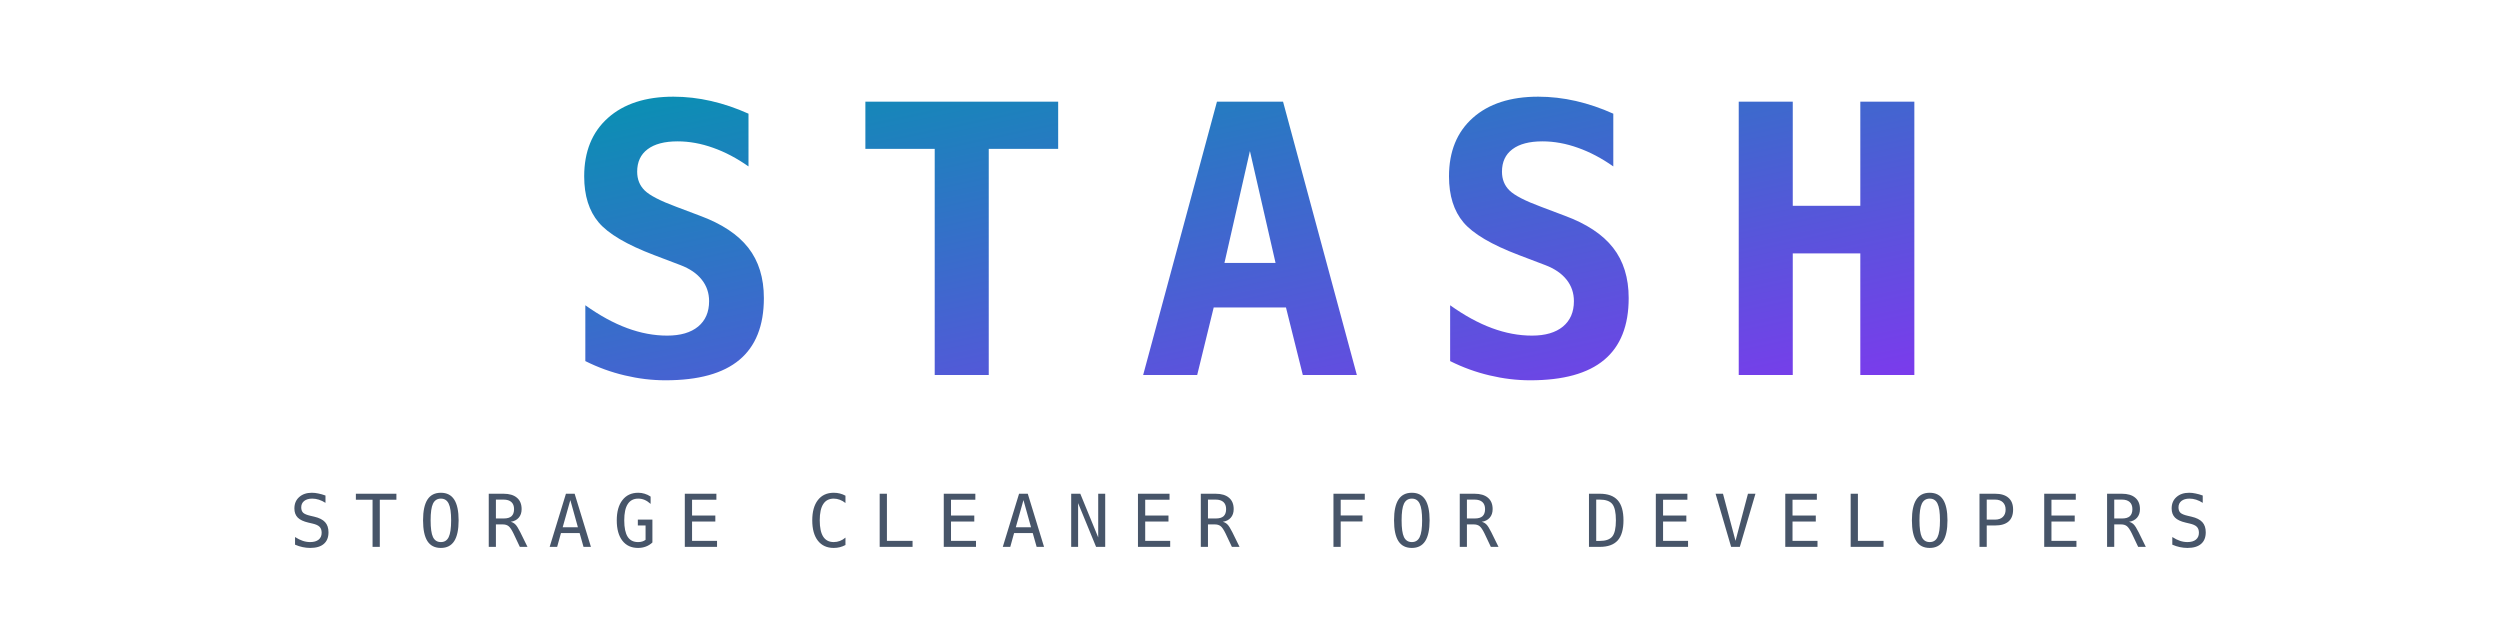
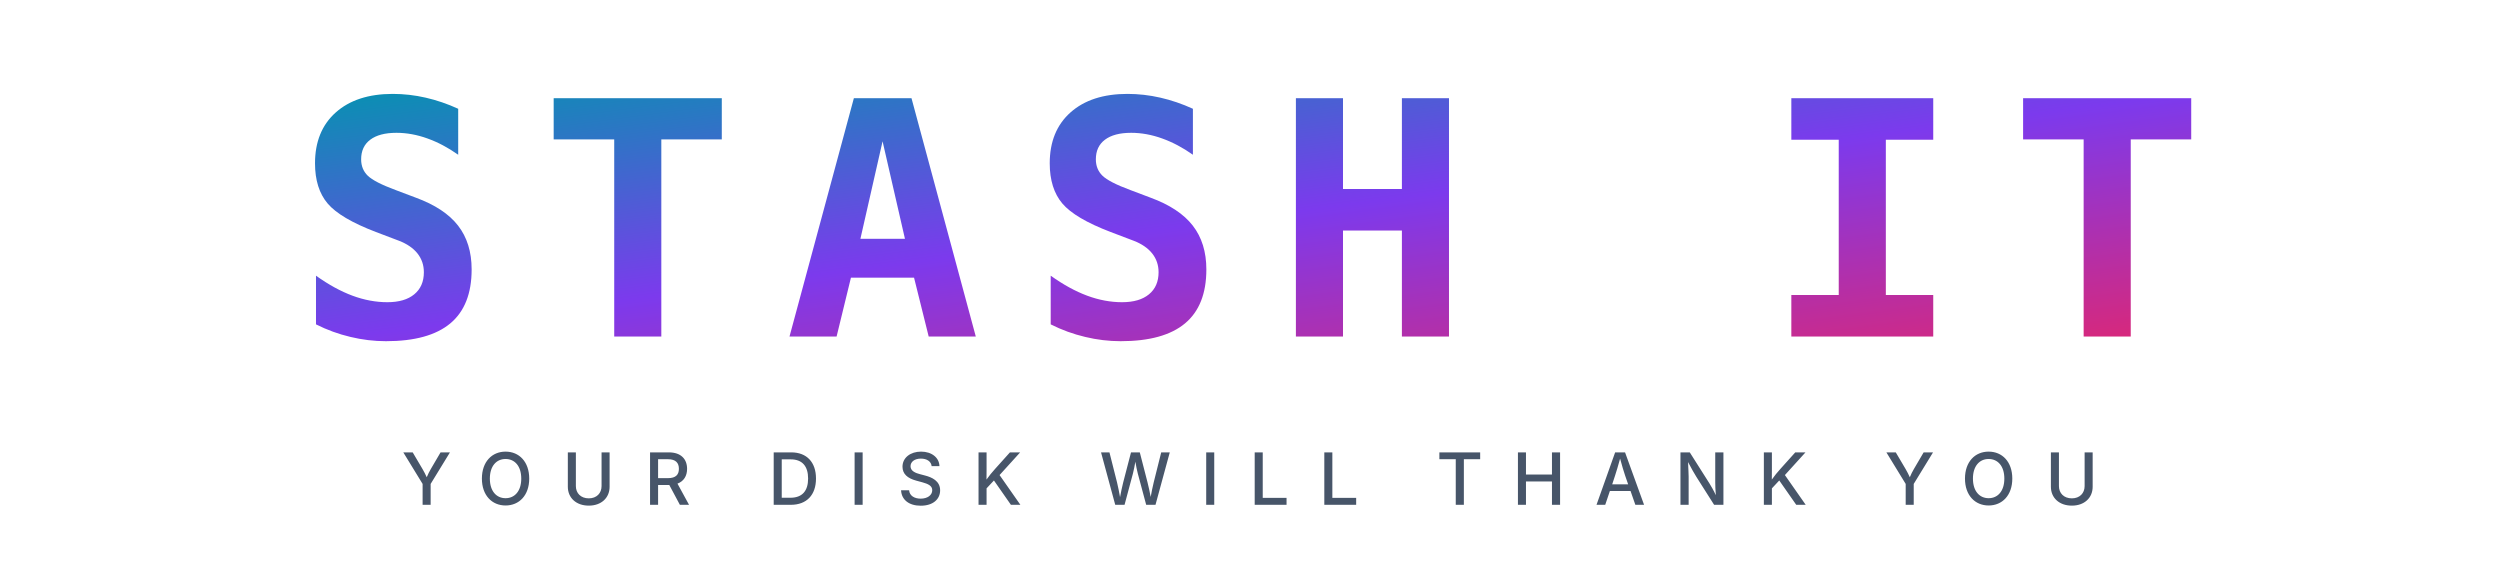
- <svg xmlns="http://www.w3.org/2000/svg" viewBox="0 0 480 120" fill="none">
+ <svg xmlns="http://www.w3.org/2000/svg" viewBox="0 0 520 120" fill="none">
  <defs>
    <linearGradient id="grad" x1="0%" y1="0%" x2="100%" y2="100%">
      <stop offset="0%" style="stop-color:#0891b2;stop-opacity:1" />
-       <stop offset="100%" style="stop-color:#7c3aed;stop-opacity:1" />
+       <stop offset="50%" style="stop-color:#7c3aed;stop-opacity:1" />
+       <stop offset="100%" style="stop-color:#db2777;stop-opacity:1" />
    </linearGradient>
  </defs>
-   <text x="240" y="72" text-anchor="middle" font-family="'SF Mono','Fira Code','JetBrains Mono','Cascadia Code',monospace" font-size="72" font-weight="800" letter-spacing="12" fill="url(#grad)">STASH</text>
-   <text x="240" y="105" text-anchor="middle" font-family="'SF Mono','Fira Code','JetBrains Mono','Cascadia Code',monospace" font-size="14" font-weight="400" letter-spacing="4" fill="#475569">STORAGE CLEANER FOR DEVELOPERS</text>
+   <text x="260" y="70" text-anchor="middle" font-family="'SF Mono','Fira Code','JetBrains Mono','Cascadia Code',monospace" font-size="68" font-weight="900" letter-spacing="10" fill="url(#grad)">STASH IT</text>
+   <text x="260" y="105" text-anchor="middle" font-family="'Inter','SF Pro','Helvetica Neue',sans-serif" font-size="15" font-weight="500" letter-spacing="6" fill="#475569">YOUR DISK WILL THANK YOU</text>
</svg>
